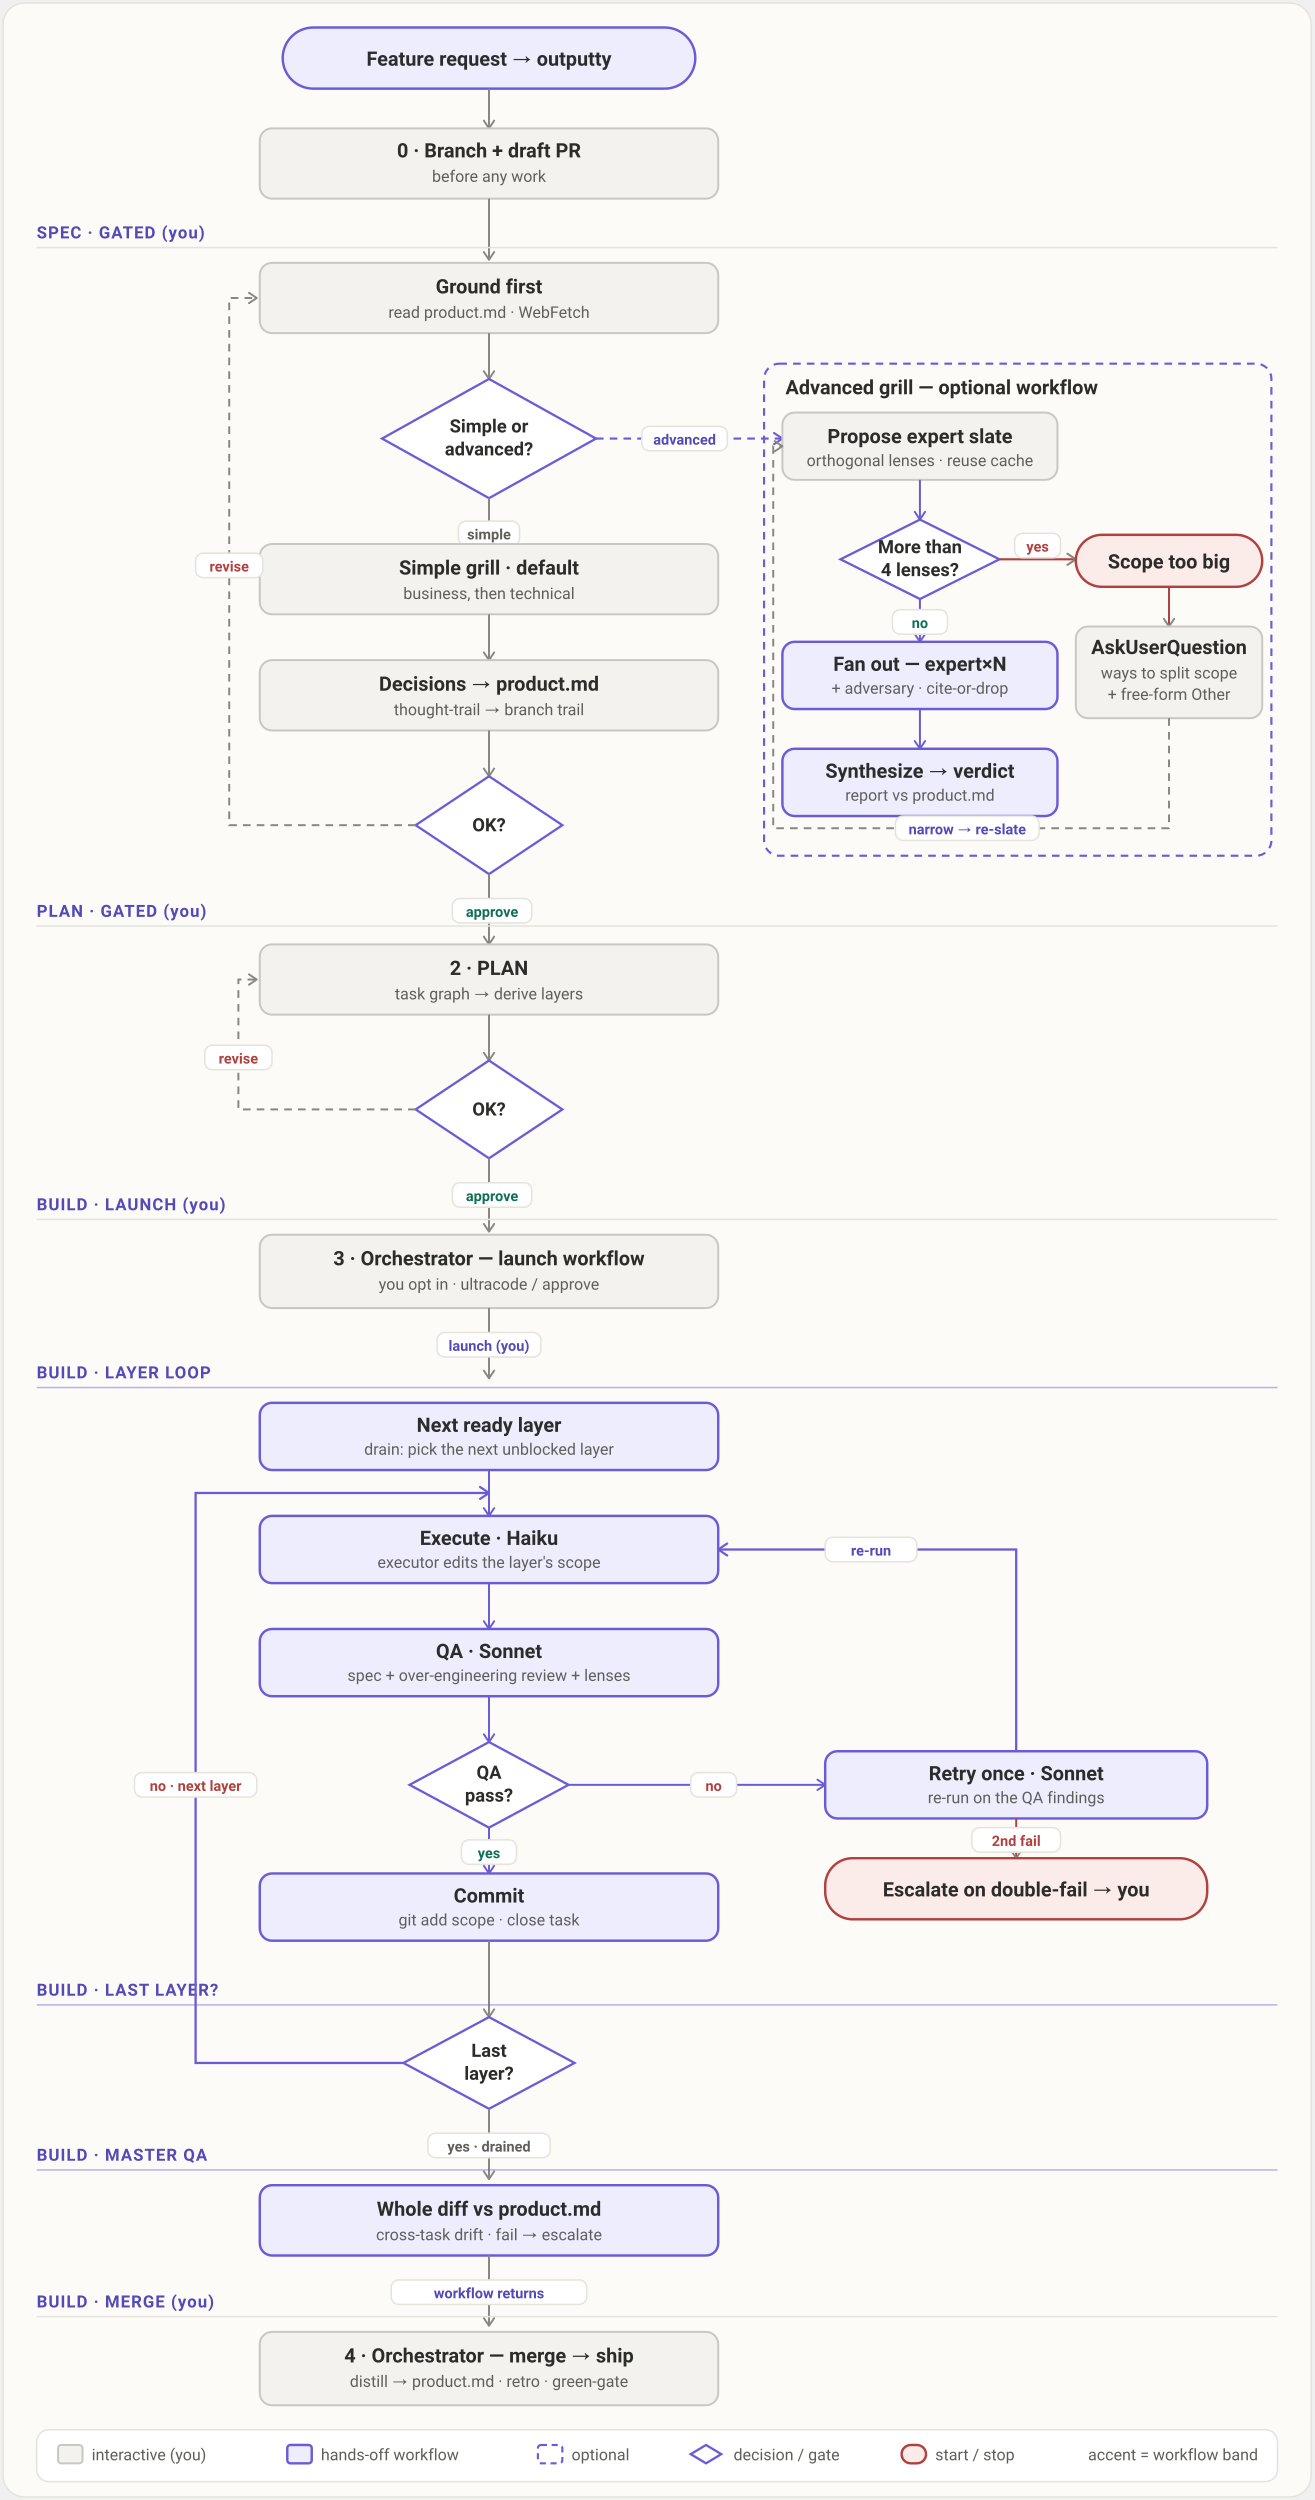
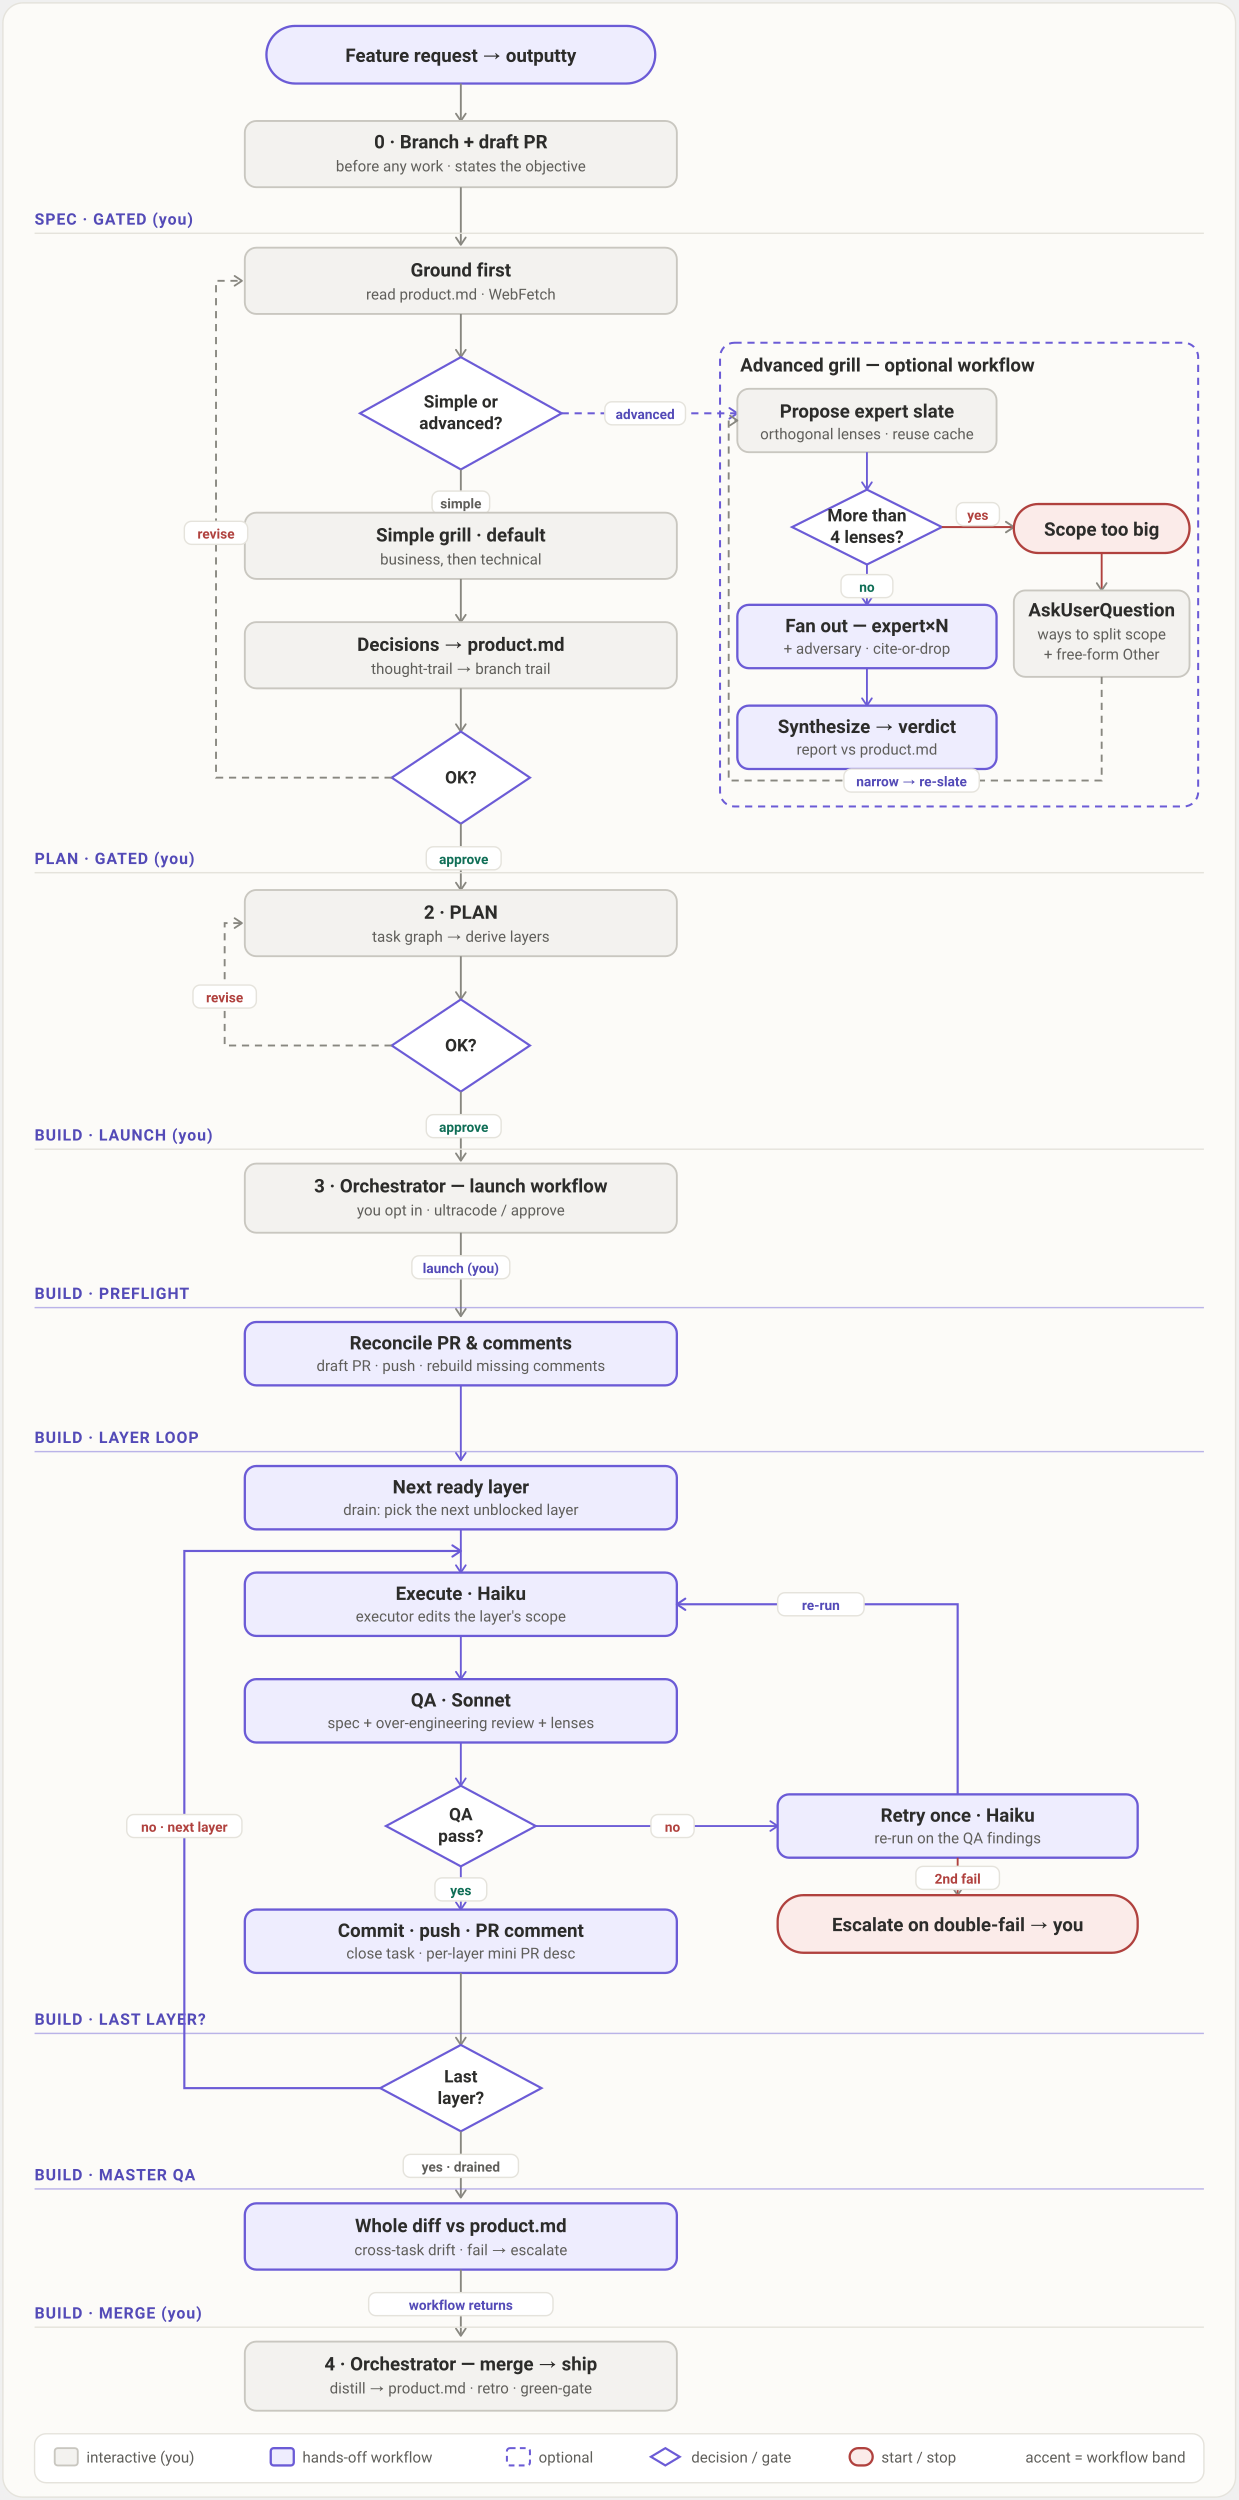
- <svg xmlns="http://www.w3.org/2000/svg" width="100%" viewBox="0 0 860 1636" role="img" aria-labelledby="t d">
+ <svg xmlns="http://www.w3.org/2000/svg" width="100%" viewBox="0 0 860 1736" role="img" aria-labelledby="t d">
  <style>
  text{font-family:"Anthropic Sans",system-ui,-apple-system,"Segoe UI",Roboto,Helvetica,Arial,sans-serif}
  .th{font-size:13px;font-weight:600;fill:#2C2C2A}
  .t{font-size:12px;font-weight:600;fill:#2C2C2A}
  .ts{font-size:10.5px;font-weight:400;fill:#5F5E5A}
  .band{font-size:11px;font-weight:700;fill:#534AB7;letter-spacing:.06em}
  .chip{font-size:9.5px;font-weight:700;text-anchor:middle}
  .nbox{fill:#F3F2EF;stroke:#C9C7C0;stroke-width:1.3}
  .wfc{fill:#EEEDFE;stroke:#6B5BD6;stroke-width:1.6}
  .term{fill:#EEEDFE;stroke:#6B5BD6;stroke-width:1.6}
  .stop{fill:#FBEBE9;stroke:#B0413E;stroke-width:1.6}
  .opt{fill:none;stroke:#6B5BD6;stroke-width:1.4;stroke-dasharray:5 4}
  .dia{fill:#FFFFFF;stroke:#6B5BD6;stroke-width:1.5}
</style>
  <defs>
    <marker id="arrow" viewBox="0 0 10 10" refX="8" refY="5" markerWidth="6.5" markerHeight="6.5" orient="auto-start-reverse">
      <path d="M2 1L8 5L2 9" fill="none" stroke="#888780" stroke-width="1.5" stroke-linecap="round" stroke-linejoin="round" />
    </marker>
    <marker id="arrowp" viewBox="0 0 10 10" refX="8" refY="5" markerWidth="6.5" markerHeight="6.5" orient="auto-start-reverse">
      <path d="M2 1L8 5L2 9" fill="none" stroke="#6B5BD6" stroke-width="1.5" stroke-linecap="round" stroke-linejoin="round" />
    </marker>
  </defs>
-   <rect x="2" y="2" width="856" height="1632" rx="14" fill="#FCFBF8" stroke="#E5E3DC" />
+   <rect x="2" y="2" width="856" height="1732" rx="14" fill="#FCFBF8" stroke="#E5E3DC" />
  <g id="section-intro">
    <rect class="term" x="185" y="18" width="270" height="40" rx="20" />
    <text class="th" x="320" y="43" text-anchor="middle">Feature request → outputty</text>
    <line x1="320" y1="58" x2="320" y2="84" stroke="#888780" stroke-width="1.3" marker-end="url(#arrow)" />
    <rect class="nbox" x="170" y="84" width="300" height="46" rx="8" />
    <text class="th" x="320" y="103" text-anchor="middle">0 · Branch + draft PR</text>
-     <text class="ts" x="320" y="119" text-anchor="middle">before any work</text>
+     <text class="ts" x="320" y="119" text-anchor="middle">before any work · states the objective</text>
    <line x1="320" y1="130" x2="320" y2="170" stroke="#888780" stroke-width="1.3" marker-end="url(#arrow)" />
  </g>
  <g id="section-spec">
    <text class="band" x="24" y="156">SPEC · GATED (you)</text>
    <line x1="24" y1="162" x2="836" y2="162" stroke="#E5E3DC" stroke-width="1" />
    <rect class="nbox" x="170" y="172" width="300" height="46" rx="8" />
    <text class="th" x="320" y="192" text-anchor="middle">Ground first</text>
    <text class="ts" x="320" y="208" text-anchor="middle">read product.md · WebFetch</text>
    <line x1="320" y1="218" x2="320" y2="248" stroke="#888780" stroke-width="1.3" marker-end="url(#arrow)" />
    <polygon class="dia" points="320,248 390,287 320,326 250,287" />
    <text class="t" x="320" y="283" text-anchor="middle">Simple or</text>
    <text class="t" x="320" y="298" text-anchor="middle">advanced?</text>
    <path d="M390,287 L512,287" fill="none" stroke="#6B5BD6" stroke-width="1.4" stroke-dasharray="5 4" marker-end="url(#arrowp)" />
    <rect x="420" y="279" width="56" height="16" rx="5" fill="#FFFFFF" stroke="#E5E3DC" />
    <text class="chip" x="448" y="291" fill="#534AB7">advanced</text>
    <line x1="320" y1="326" x2="320" y2="356" stroke="#888780" stroke-width="1.3" marker-end="url(#arrow)" />
    <rect x="300" y="341" width="40" height="16" rx="5" fill="#FFFFFF" stroke="#E5E3DC" />
    <text class="chip" x="320" y="353" fill="#5F5E5A">simple</text>
    <rect class="nbox" x="170" y="356" width="300" height="46" rx="8" />
    <text class="th" x="320" y="376" text-anchor="middle">Simple grill · default</text>
    <text class="ts" x="320" y="392" text-anchor="middle">business, then technical</text>
    <line x1="320" y1="402" x2="320" y2="432" stroke="#888780" stroke-width="1.3" marker-end="url(#arrow)" />
    <rect class="opt" x="500" y="238" width="332" height="322" rx="10" />
    <text class="th" x="514" y="258" fill="#3C3489">Advanced grill — optional workflow</text>
    <rect class="nbox" x="512" y="270" width="180" height="44" rx="8" />
    <text class="th" x="602" y="290" text-anchor="middle">Propose expert slate</text>
    <text class="ts" x="602" y="305" text-anchor="middle">orthogonal lenses · reuse cache</text>
    <line x1="602" y1="314" x2="602" y2="340" stroke="#6B5BD6" stroke-width="1.3" marker-end="url(#arrowp)" />
    <polygon class="dia" points="602,340 654,366 602,392 550,366" />
    <text class="t" x="602" y="362" text-anchor="middle">More than</text>
    <text class="t" x="602" y="377" text-anchor="middle">4 lenses?</text>
    <line x1="602" y1="392" x2="602" y2="420" stroke="#6B5BD6" stroke-width="1.3" marker-end="url(#arrowp)" />
    <rect x="584" y="399" width="36" height="16" rx="5" fill="#FFFFFF" stroke="#E5E3DC" />
    <text class="chip" x="602" y="411" fill="#0F6E56">no</text>
    <rect class="wfc" x="512" y="420" width="180" height="44" rx="8" />
    <text class="th" x="602" y="439" text-anchor="middle">Fan out — expert×N</text>
    <text class="ts" x="602" y="454" text-anchor="middle">+ adversary · cite-or-drop</text>
    <line x1="602" y1="464" x2="602" y2="490" stroke="#6B5BD6" stroke-width="1.3" marker-end="url(#arrowp)" />
    <rect class="wfc" x="512" y="490" width="180" height="44" rx="8" />
    <text class="th" x="602" y="509" text-anchor="middle">Synthesize → verdict</text>
    <text class="ts" x="602" y="524" text-anchor="middle">report vs product.md</text>
    <path d="M654,366 L704,366" fill="none" stroke="#B0413E" stroke-width="1.4" marker-end="url(#arrow)" />
    <rect x="664" y="349" width="30" height="16" rx="5" fill="#FFFFFF" stroke="#E5E3DC" />
    <text class="chip" x="679" y="361" fill="#B0413E">yes</text>
    <rect class="stop" x="704" y="350" width="122" height="34" rx="17" />
    <text class="th" x="765" y="372" text-anchor="middle">Scope too big</text>
    <line x1="765" y1="384" x2="765" y2="410" stroke="#B0413E" stroke-width="1.3" marker-end="url(#arrow)" />
    <rect class="nbox" x="704" y="410" width="122" height="60" rx="8" />
    <text class="th" x="765" y="428" text-anchor="middle">AskUserQuestion</text>
    <text class="ts" x="765" y="444" text-anchor="middle">ways to split scope</text>
    <text class="ts" x="765" y="458" text-anchor="middle">+ free-form Other</text>
    <path d="M765,470 L765,542 L506,542 L506,292 L512,292" fill="none" stroke="#888780" stroke-width="1.3" stroke-dasharray="5 4" marker-end="url(#arrow)" />
    <rect x="586" y="534" width="94" height="16" rx="5" fill="#FFFFFF" stroke="#E5E3DC" />
    <text class="chip" x="633" y="546" fill="#534AB7">narrow → re-slate</text>
    <rect class="nbox" x="170" y="432" width="300" height="46" rx="8" />
    <text class="th" x="320" y="452" text-anchor="middle">Decisions → product.md</text>
    <text class="ts" x="320" y="468" text-anchor="middle">thought-trail → branch trail</text>
    <line x1="320" y1="478" x2="320" y2="508" stroke="#888780" stroke-width="1.3" marker-end="url(#arrow)" />
    <polygon class="dia" points="320,508 368,540 320,572 272,540" />
    <text class="t" x="320" y="544" text-anchor="middle">OK?</text>
    <path d="M272,540 L150,540 L150,195 L168,195" fill="none" stroke="#888780" stroke-width="1.3" stroke-dasharray="5 4" marker-end="url(#arrow)" />
    <rect x="128" y="362" width="44" height="16" rx="5" fill="#FFFFFF" stroke="#E5E3DC" />
    <text class="chip" x="150" y="374" fill="#B0413E">revise</text>
    <line x1="320" y1="572" x2="320" y2="618" stroke="#888780" stroke-width="1.3" marker-end="url(#arrow)" />
    <rect x="296" y="588" width="52" height="16" rx="5" fill="#FFFFFF" stroke="#E5E3DC" />
    <text class="chip" x="322" y="600" fill="#0F6E56">approve</text>
  </g>
  <g id="section-plan">
    <text class="band" x="24" y="600">PLAN · GATED (you)</text>
    <line x1="24" y1="606" x2="836" y2="606" stroke="#E5E3DC" stroke-width="1" />
    <rect class="nbox" x="170" y="618" width="300" height="46" rx="8" />
    <text class="th" x="320" y="638" text-anchor="middle">2 · PLAN</text>
    <text class="ts" x="320" y="654" text-anchor="middle">task graph → derive layers</text>
    <line x1="320" y1="664" x2="320" y2="694" stroke="#888780" stroke-width="1.3" marker-end="url(#arrow)" />
    <polygon class="dia" points="320,694 368,726 320,758 272,726" />
    <text class="t" x="320" y="730" text-anchor="middle">OK?</text>
    <path d="M272,726 L156,726 L156,641 L168,641" fill="none" stroke="#888780" stroke-width="1.3" stroke-dasharray="5 4" marker-end="url(#arrow)" />
    <rect x="134" y="684" width="44" height="16" rx="5" fill="#FFFFFF" stroke="#E5E3DC" />
    <text class="chip" x="156" y="696" fill="#B0413E">revise</text>
    <line x1="320" y1="758" x2="320" y2="806" stroke="#888780" stroke-width="1.3" marker-end="url(#arrow)" />
    <rect x="296" y="774" width="52" height="16" rx="5" fill="#FFFFFF" stroke="#E5E3DC" />
    <text class="chip" x="322" y="786" fill="#0F6E56">approve</text>
  </g>
  <g id="section-build-launch">
    <text class="band" x="24" y="792">BUILD · LAUNCH (you)</text>
    <line x1="24" y1="798" x2="836" y2="798" stroke="#E5E3DC" stroke-width="1" />
    <rect class="nbox" x="170" y="808" width="300" height="48" rx="8" />
    <text class="th" x="320" y="828" text-anchor="middle">3 · Orchestrator — launch workflow</text>
    <text class="ts" x="320" y="844" text-anchor="middle">you opt in · ultracode / approve</text>
-     <line x1="320" y1="856" x2="320" y2="902" stroke="#888780" stroke-width="1.3" marker-end="url(#arrow)" />
+     <line x1="320" y1="856" x2="320" y2="914" stroke="#888780" stroke-width="1.3" marker-end="url(#arrow)" />
    <rect x="286" y="872" width="68" height="16" rx="5" fill="#FFFFFF" stroke="#E5E3DC" />
    <text class="chip" x="320" y="884" fill="#534AB7">launch (you)</text>
  </g>
-   <g id="section-build-layerloop">
-     <text class="band" x="24" y="902">BUILD · LAYER LOOP</text>
+   <g id="section-build-preflight">
+     <text class="band" x="24" y="902">BUILD · PREFLIGHT</text>
    <line x1="24" y1="908" x2="836" y2="908" stroke="#6B5BD6" stroke-opacity="0.45" stroke-width="1" />
    <rect class="wfc" x="170" y="918" width="300" height="44" rx="8" />
-     <text class="th" x="320" y="937" text-anchor="middle">Next ready layer</text>
-     <text class="ts" x="320" y="952" text-anchor="middle">drain: pick the next unblocked layer</text>
-     <line x1="320" y1="962" x2="320" y2="992" stroke="#6B5BD6" stroke-width="1.3" marker-end="url(#arrowp)" />
-     <rect class="wfc" x="170" y="992" width="300" height="44" rx="8" />
-     <text class="th" x="320" y="1011" text-anchor="middle">Execute · Haiku</text>
-     <text class="ts" x="320" y="1026" text-anchor="middle">executor edits the layer's scope</text>
-     <line x1="320" y1="1036" x2="320" y2="1066" stroke="#6B5BD6" stroke-width="1.3" marker-end="url(#arrowp)" />
-     <rect class="wfc" x="170" y="1066" width="300" height="44" rx="8" />
-     <text class="th" x="320" y="1085" text-anchor="middle">QA · Sonnet</text>
-     <text class="ts" x="320" y="1100" text-anchor="middle">spec + over-engineering review + lenses</text>
-     <line x1="320" y1="1110" x2="320" y2="1140" stroke="#6B5BD6" stroke-width="1.3" marker-end="url(#arrowp)" />
-     <polygon class="dia" points="320,1140 372,1168 320,1196 268,1168" />
-     <text class="t" x="320" y="1164" text-anchor="middle">QA</text>
-     <text class="t" x="320" y="1179" text-anchor="middle">pass?</text>
-     <line x1="320" y1="1196" x2="320" y2="1226" stroke="#6B5BD6" stroke-width="1.3" marker-end="url(#arrowp)" />
-     <rect x="302" y="1204" width="36" height="16" rx="5" fill="#FFFFFF" stroke="#E5E3DC" />
-     <text class="chip" x="320" y="1216" fill="#0F6E56">yes</text>
-     <rect class="wfc" x="170" y="1226" width="300" height="44" rx="8" />
-     <text class="th" x="320" y="1245" text-anchor="middle">Commit</text>
-     <text class="ts" x="320" y="1260" text-anchor="middle">git add scope · close task</text>
-     <path d="M372,1168 L540,1168" fill="none" stroke="#6B5BD6" stroke-width="1.3" marker-end="url(#arrowp)" />
-     <rect x="452" y="1160" width="30" height="16" rx="5" fill="#FFFFFF" stroke="#E5E3DC" />
-     <text class="chip" x="467" y="1172" fill="#B0413E">no</text>
-     <rect class="wfc" x="540" y="1146" width="250" height="44" rx="8" />
-     <text class="th" x="665" y="1165" text-anchor="middle">Retry once · Sonnet</text>
-     <text class="ts" x="665" y="1180" text-anchor="middle">re-run on the QA findings</text>
-     <path d="M665,1146 L665,1014 L470,1014" fill="none" stroke="#6B5BD6" stroke-width="1.5" marker-end="url(#arrowp)" />
-     <rect x="540" y="1006" width="60" height="16" rx="5" fill="#FFFFFF" stroke="#E5E3DC" />
-     <text class="chip" x="570" y="1018" fill="#534AB7">re-run</text>
-     <path d="M665,1190 L665,1216" fill="none" stroke="#B0413E" stroke-width="1.3" marker-end="url(#arrow)" />
-     <rect x="636" y="1196" width="58" height="16" rx="5" fill="#FFFFFF" stroke="#E5E3DC" />
-     <text class="chip" x="665" y="1208" fill="#B0413E">2nd fail</text>
-     <rect class="stop" x="540" y="1216" width="250" height="40" rx="18" />
-     <text class="th" x="665" y="1241" text-anchor="middle">Escalate on double-fail → you</text>
-     <line x1="320" y1="1270" x2="320" y2="1320" stroke="#888780" stroke-width="1.3" marker-end="url(#arrow)" />
+     <text class="th" x="320" y="937" text-anchor="middle">Reconcile PR &amp; comments</text>
+     <text class="ts" x="320" y="952" text-anchor="middle">draft PR · push · rebuild missing comments</text>
+     <line x1="320" y1="962" x2="320" y2="1014" stroke="#6B5BD6" stroke-width="1.3" marker-end="url(#arrowp)" />
+   </g>
+   <g id="section-build-layerloop">
+     <text class="band" x="24" y="1002">BUILD · LAYER LOOP</text>
+     <line x1="24" y1="1008" x2="836" y2="1008" stroke="#6B5BD6" stroke-opacity="0.45" stroke-width="1" />
+     <rect class="wfc" x="170" y="1018" width="300" height="44" rx="8" />
+     <text class="th" x="320" y="1037" text-anchor="middle">Next ready layer</text>
+     <text class="ts" x="320" y="1052" text-anchor="middle">drain: pick the next unblocked layer</text>
+     <line x1="320" y1="1062" x2="320" y2="1092" stroke="#6B5BD6" stroke-width="1.3" marker-end="url(#arrowp)" />
+     <rect class="wfc" x="170" y="1092" width="300" height="44" rx="8" />
+     <text class="th" x="320" y="1111" text-anchor="middle">Execute · Haiku</text>
+     <text class="ts" x="320" y="1126" text-anchor="middle">executor edits the layer's scope</text>
+     <line x1="320" y1="1136" x2="320" y2="1166" stroke="#6B5BD6" stroke-width="1.3" marker-end="url(#arrowp)" />
+     <rect class="wfc" x="170" y="1166" width="300" height="44" rx="8" />
+     <text class="th" x="320" y="1185" text-anchor="middle">QA · Sonnet</text>
+     <text class="ts" x="320" y="1200" text-anchor="middle">spec + over-engineering review + lenses</text>
+     <line x1="320" y1="1210" x2="320" y2="1240" stroke="#6B5BD6" stroke-width="1.3" marker-end="url(#arrowp)" />
+     <polygon class="dia" points="320,1240 372,1268 320,1296 268,1268" />
+     <text class="t" x="320" y="1264" text-anchor="middle">QA</text>
+     <text class="t" x="320" y="1279" text-anchor="middle">pass?</text>
+     <line x1="320" y1="1296" x2="320" y2="1326" stroke="#6B5BD6" stroke-width="1.3" marker-end="url(#arrowp)" />
+     <rect x="302" y="1304" width="36" height="16" rx="5" fill="#FFFFFF" stroke="#E5E3DC" />
+     <text class="chip" x="320" y="1316" fill="#0F6E56">yes</text>
+     <rect class="wfc" x="170" y="1326" width="300" height="44" rx="8" />
+     <text class="th" x="320" y="1345" text-anchor="middle">Commit · push · PR comment</text>
+     <text class="ts" x="320" y="1360" text-anchor="middle">close task · per-layer mini PR desc</text>
+     <path d="M372,1268 L540,1268" fill="none" stroke="#6B5BD6" stroke-width="1.3" marker-end="url(#arrowp)" />
+     <rect x="452" y="1260" width="30" height="16" rx="5" fill="#FFFFFF" stroke="#E5E3DC" />
+     <text class="chip" x="467" y="1272" fill="#B0413E">no</text>
+     <rect class="wfc" x="540" y="1246" width="250" height="44" rx="8" />
+     <text class="th" x="665" y="1265" text-anchor="middle">Retry once · Haiku</text>
+     <text class="ts" x="665" y="1280" text-anchor="middle">re-run on the QA findings</text>
+     <path d="M665,1246 L665,1114 L470,1114" fill="none" stroke="#6B5BD6" stroke-width="1.5" marker-end="url(#arrowp)" />
+     <rect x="540" y="1106" width="60" height="16" rx="5" fill="#FFFFFF" stroke="#E5E3DC" />
+     <text class="chip" x="570" y="1118" fill="#534AB7">re-run</text>
+     <path d="M665,1290 L665,1316" fill="none" stroke="#B0413E" stroke-width="1.3" marker-end="url(#arrow)" />
+     <rect x="636" y="1296" width="58" height="16" rx="5" fill="#FFFFFF" stroke="#E5E3DC" />
+     <text class="chip" x="665" y="1308" fill="#B0413E">2nd fail</text>
+     <rect class="stop" x="540" y="1316" width="250" height="40" rx="18" />
+     <text class="th" x="665" y="1341" text-anchor="middle">Escalate on double-fail → you</text>
+     <line x1="320" y1="1370" x2="320" y2="1420" stroke="#888780" stroke-width="1.3" marker-end="url(#arrow)" />
  </g>
  <g id="section-build-lastlayer">
-     <text class="band" x="24" y="1306">BUILD · LAST LAYER?</text>
-     <line x1="24" y1="1312" x2="836" y2="1312" stroke="#6B5BD6" stroke-opacity="0.45" stroke-width="1" />
-     <polygon class="dia" points="320,1320 376,1350 320,1380 264,1350" />
-     <text class="t" x="320" y="1346" text-anchor="middle">Last</text>
-     <text class="t" x="320" y="1361" text-anchor="middle">layer?</text>
-     <path d="M264,1350 L128,1350 L128,977 L320,977" fill="none" stroke="#6B5BD6" stroke-width="1.5" marker-end="url(#arrowp)" />
-     <rect x="88" y="1160" width="80" height="16" rx="5" fill="#FFFFFF" stroke="#E5E3DC" />
-     <text class="chip" x="128" y="1172" fill="#B0413E">no · next layer</text>
-     <line x1="320" y1="1380" x2="320" y2="1426" stroke="#888780" stroke-width="1.3" marker-end="url(#arrow)" />
-     <rect x="280" y="1396" width="80" height="16" rx="5" fill="#FFFFFF" stroke="#E5E3DC" />
-     <text class="chip" x="320" y="1408" fill="#5F5E5A">yes · drained</text>
+     <text class="band" x="24" y="1406">BUILD · LAST LAYER?</text>
+     <line x1="24" y1="1412" x2="836" y2="1412" stroke="#6B5BD6" stroke-opacity="0.45" stroke-width="1" />
+     <polygon class="dia" points="320,1420 376,1450 320,1480 264,1450" />
+     <text class="t" x="320" y="1446" text-anchor="middle">Last</text>
+     <text class="t" x="320" y="1461" text-anchor="middle">layer?</text>
+     <path d="M264,1450 L128,1450 L128,1077 L320,1077" fill="none" stroke="#6B5BD6" stroke-width="1.5" marker-end="url(#arrowp)" />
+     <rect x="88" y="1260" width="80" height="16" rx="5" fill="#FFFFFF" stroke="#E5E3DC" />
+     <text class="chip" x="128" y="1272" fill="#B0413E">no · next layer</text>
+     <line x1="320" y1="1480" x2="320" y2="1526" stroke="#888780" stroke-width="1.3" marker-end="url(#arrow)" />
+     <rect x="280" y="1496" width="80" height="16" rx="5" fill="#FFFFFF" stroke="#E5E3DC" />
+     <text class="chip" x="320" y="1508" fill="#5F5E5A">yes · drained</text>
  </g>
  <g id="section-build-masterqa">
-     <text class="band" x="24" y="1414">BUILD · MASTER QA</text>
-     <line x1="24" y1="1420" x2="836" y2="1420" stroke="#6B5BD6" stroke-opacity="0.45" stroke-width="1" />
-     <rect class="wfc" x="170" y="1430" width="300" height="46" rx="8" />
-     <text class="th" x="320" y="1450" text-anchor="middle">Whole diff vs product.md</text>
-     <text class="ts" x="320" y="1466" text-anchor="middle">cross-task drift · fail → escalate</text>
-     <line x1="320" y1="1476" x2="320" y2="1522" stroke="#888780" stroke-width="1.3" marker-end="url(#arrow)" />
-     <rect x="256" y="1492" width="128" height="16" rx="5" fill="#FFFFFF" stroke="#E5E3DC" />
-     <text class="chip" x="320" y="1504" fill="#534AB7">workflow returns</text>
+     <text class="band" x="24" y="1514">BUILD · MASTER QA</text>
+     <line x1="24" y1="1520" x2="836" y2="1520" stroke="#6B5BD6" stroke-opacity="0.45" stroke-width="1" />
+     <rect class="wfc" x="170" y="1530" width="300" height="46" rx="8" />
+     <text class="th" x="320" y="1550" text-anchor="middle">Whole diff vs product.md</text>
+     <text class="ts" x="320" y="1566" text-anchor="middle">cross-task drift · fail → escalate</text>
+     <line x1="320" y1="1576" x2="320" y2="1622" stroke="#888780" stroke-width="1.3" marker-end="url(#arrow)" />
+     <rect x="256" y="1592" width="128" height="16" rx="5" fill="#FFFFFF" stroke="#E5E3DC" />
+     <text class="chip" x="320" y="1604" fill="#534AB7">workflow returns</text>
  </g>
  <g id="section-build-merge">
-     <text class="band" x="24" y="1510">BUILD · MERGE (you)</text>
-     <line x1="24" y1="1516" x2="836" y2="1516" stroke="#E5E3DC" stroke-width="1" />
-     <rect class="nbox" x="170" y="1526" width="300" height="48" rx="8" />
-     <text class="th" x="320" y="1546" text-anchor="middle">4 · Orchestrator — merge → ship</text>
-     <text class="ts" x="320" y="1562" text-anchor="middle">distill → product.md · retro · green-gate</text>
+     <text class="band" x="24" y="1610">BUILD · MERGE (you)</text>
+     <line x1="24" y1="1616" x2="836" y2="1616" stroke="#E5E3DC" stroke-width="1" />
+     <rect class="nbox" x="170" y="1626" width="300" height="48" rx="8" />
+     <text class="th" x="320" y="1646" text-anchor="middle">4 · Orchestrator — merge → ship</text>
+     <text class="ts" x="320" y="1662" text-anchor="middle">distill → product.md · retro · green-gate</text>
  </g>
  <g id="legend">
-     <rect x="24" y="1590" width="812" height="34" rx="8" fill="#FFFFFF" stroke="#E5E3DC" />
-     <rect x="38" y="1600" width="16" height="12" rx="2" fill="#F3F2EF" stroke="#C9C7C0" stroke-width="1.3" />
-     <text class="ts" x="60" y="1610" fill="#3A3A37">interactive (you)</text>
-     <rect x="188" y="1600" width="16" height="12" rx="2" fill="#EEEDFE" stroke="#6B5BD6" stroke-width="1.6" />
-     <text class="ts" x="210" y="1610" fill="#3A3A37">hands-off workflow</text>
-     <rect x="352" y="1600" width="16" height="12" rx="2" fill="none" stroke="#6B5BD6" stroke-width="1.4" stroke-dasharray="4 3" />
-     <text class="ts" x="374" y="1610" fill="#3A3A37">optional</text>
-     <polygon points="462,1600 472,1606 462,1612 452,1606" fill="#FFFFFF" stroke="#6B5BD6" stroke-width="1.5" />
-     <text class="ts" x="480" y="1610" fill="#3A3A37">decision / gate</text>
-     <rect x="590" y="1600" width="16" height="12" rx="6" fill="#FBEBE9" stroke="#B0413E" stroke-width="1.6" />
-     <text class="ts" x="612" y="1610" fill="#3A3A37">start / stop</text>
-     <text class="ts" x="712" y="1610" fill="#3A3A37">accent = workflow band</text>
+     <rect x="24" y="1690" width="812" height="34" rx="8" fill="#FFFFFF" stroke="#E5E3DC" />
+     <rect x="38" y="1700" width="16" height="12" rx="2" fill="#F3F2EF" stroke="#C9C7C0" stroke-width="1.3" />
+     <text class="ts" x="60" y="1710" fill="#3A3A37">interactive (you)</text>
+     <rect x="188" y="1700" width="16" height="12" rx="2" fill="#EEEDFE" stroke="#6B5BD6" stroke-width="1.6" />
+     <text class="ts" x="210" y="1710" fill="#3A3A37">hands-off workflow</text>
+     <rect x="352" y="1700" width="16" height="12" rx="2" fill="none" stroke="#6B5BD6" stroke-width="1.4" stroke-dasharray="4 3" />
+     <text class="ts" x="374" y="1710" fill="#3A3A37">optional</text>
+     <polygon points="462,1700 472,1706 462,1712 452,1706" fill="#FFFFFF" stroke="#6B5BD6" stroke-width="1.5" />
+     <text class="ts" x="480" y="1710" fill="#3A3A37">decision / gate</text>
+     <rect x="590" y="1700" width="16" height="12" rx="6" fill="#FBEBE9" stroke="#B0413E" stroke-width="1.6" />
+     <text class="ts" x="612" y="1710" fill="#3A3A37">start / stop</text>
+     <text class="ts" x="712" y="1710" fill="#3A3A37">accent = workflow band</text>
  </g>
</svg>
